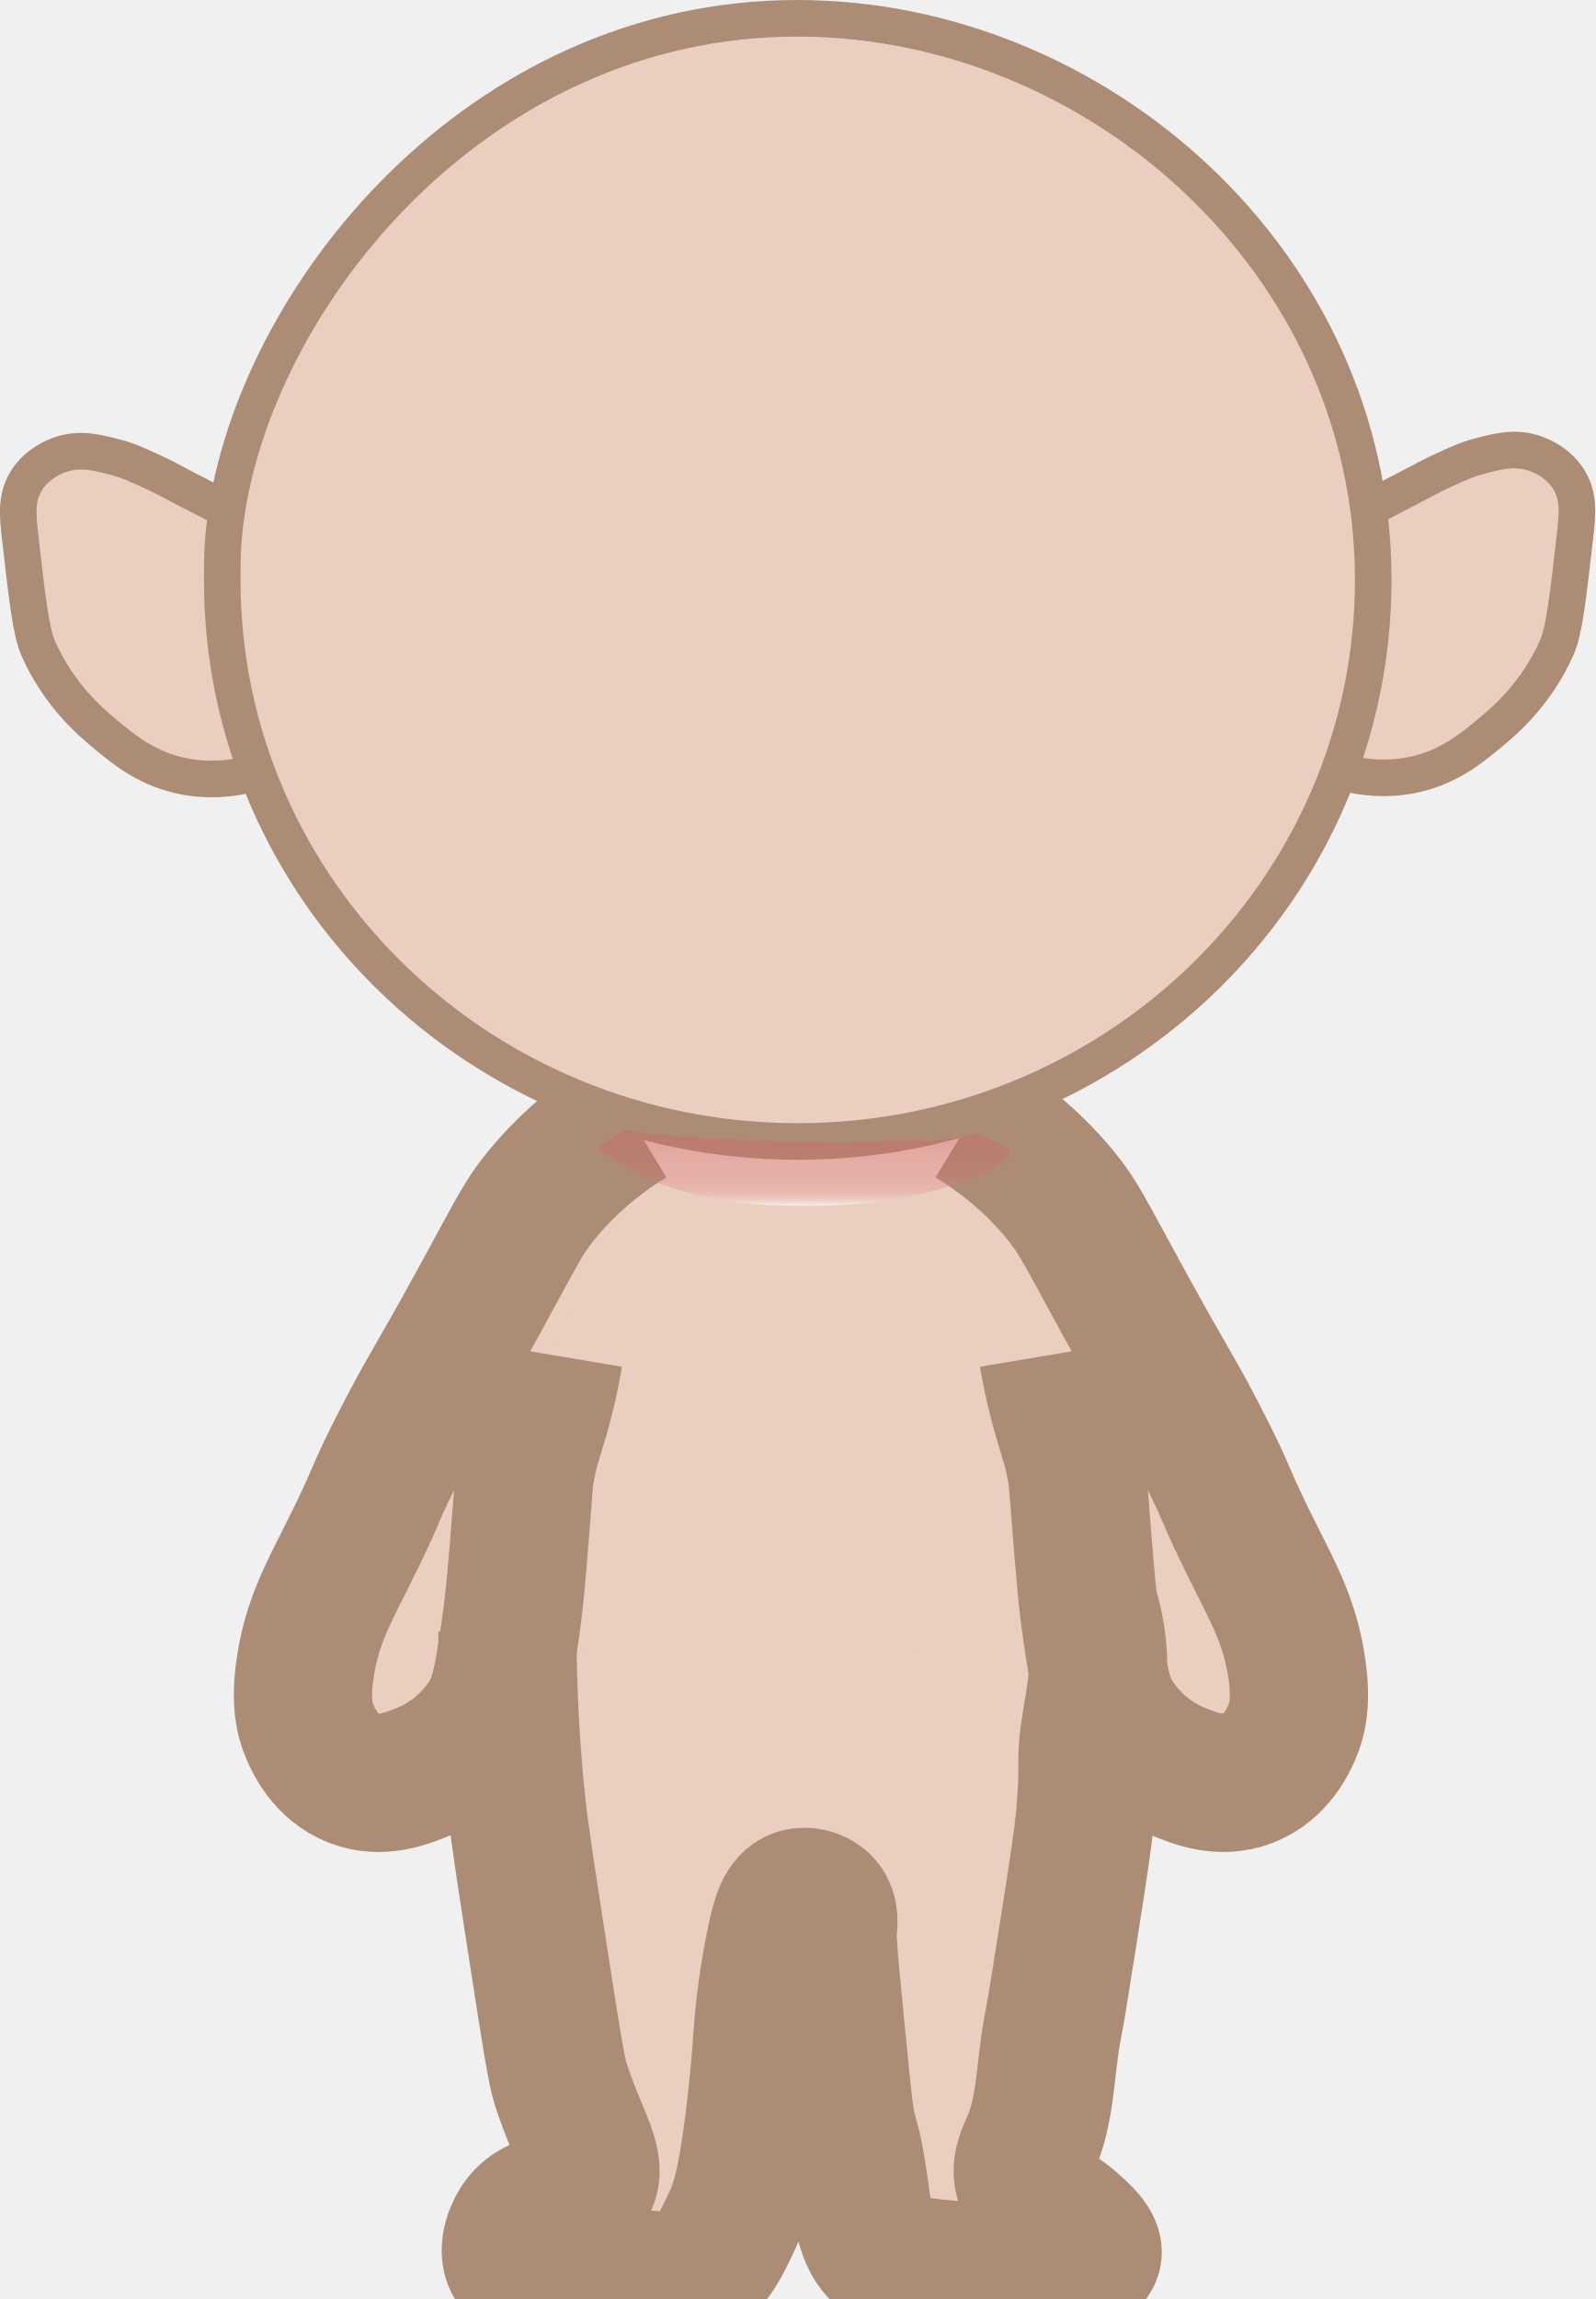
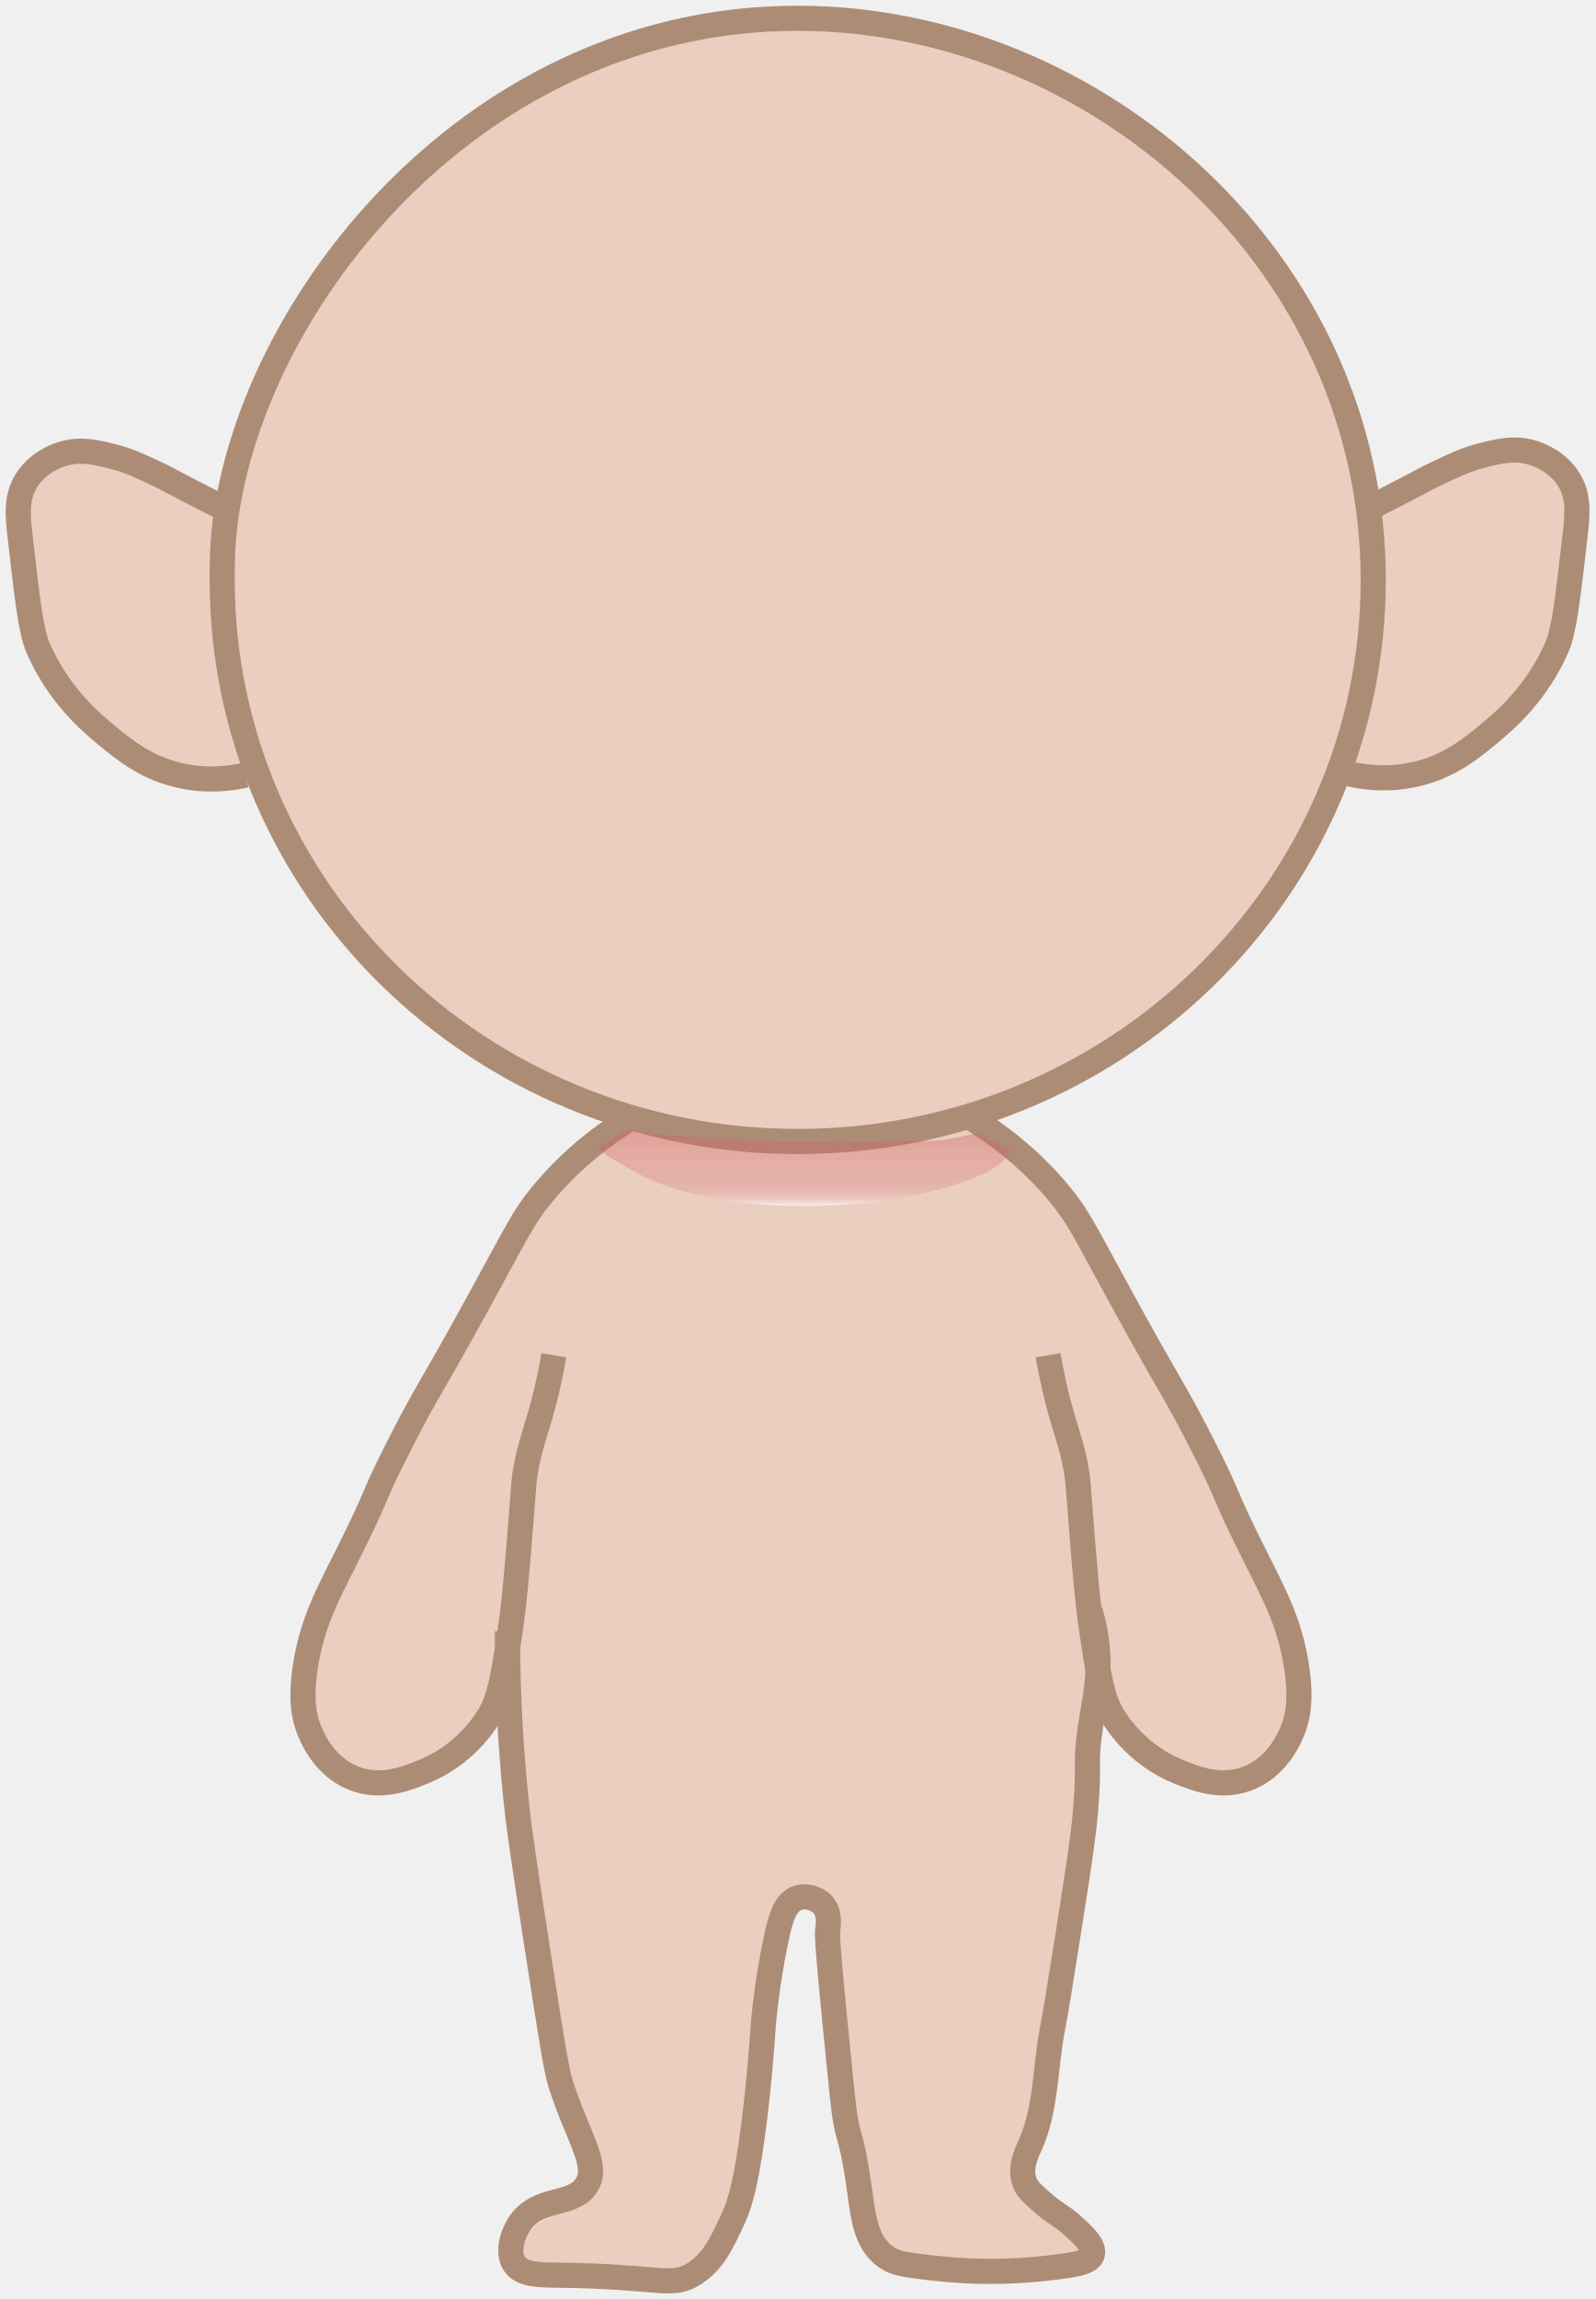
<svg xmlns="http://www.w3.org/2000/svg" width="126.945mm" height="182.907mm" viewBox="0 0 126.945 182.907" version="1.1" id="svg5" xml:space="preserve">
  <defs id="defs2">
    <style id="style1277">
      .cls-1, .cls-2 {
        stroke-width: 12px;
      }

      .cls-1, .cls-2, .cls-3, .cls-4, .cls-5, .cls-6, .cls-7 {
        stroke-miterlimit: 10;
      }

      .cls-1, .cls-2, .cls-5, .cls-7 {
        stroke: #ad8c76;
      }

      .cls-1, .cls-5 {
        fill: none;
      }

      .cls-2 {
        fill: #eaeadd;
      }

      .cls-8 {
        fill: url(#linear-gradient);
      }

      .cls-8, .cls-9, .cls-10, .cls-11, .cls-12, .cls-13, .cls-14, .cls-15, .cls-16, .cls-17, .cls-18, .cls-19, .cls-20, .cls-21, .cls-22, .cls-23, .cls-24 {
        stroke-width: 0px;
      }

      .cls-9, .cls-18 {
        opacity: .11;
      }

      .cls-9, .cls-23 {
        fill: #fff;
      }

      .cls-3 {
        fill: url(#linear-gradient-4);
        opacity: .76;
        stroke: url(#linear-gradient-5);
      }

      .cls-4 {
        fill: #877b68;
        stroke: #5b4f3c;
        stroke-width: .25px;
      }

      .cls-10 {
        fill: #d3675a;
      }

      .cls-11, .cls-7 {
        fill: #eacebf;
      }

      .cls-12 {
        fill: url(#linear-gradient-7);
        opacity: .54;
      }

      .cls-13 {
        fill: #998274;
      }

      .cls-14 {
        fill: #d6cbb7;
      }

      .cls-15 {
        fill: #231f20;
      }

      .cls-16 {
        fill: #efebe0;
      }

      .cls-25 {
        opacity: .43;
      }

      .cls-26 {
        opacity: .64;
      }

      .cls-27 {
        opacity: .59;
      }

      .cls-28 {
        opacity: .62;
      }

      .cls-17 {
        fill: #d8c7b9;
      }

      .cls-29, .cls-6 {
        opacity: .72;
      }

      .cls-5, .cls-7 {
        stroke-width: 11px;
      }

      .cls-18 {
        fill: #eaece7;
      }

      .cls-19 {
        fill: url(#linear-gradient-8);
      }

      .cls-20 {
        fill: url(#linear-gradient-6);
      }

      .cls-6 {
        fill: url(#linear-gradient-2);
        stroke: url(#linear-gradient-3);
      }

      .cls-21 {
        fill: #e2ad9d;
      }

      .cls-22 {
        fill: #b8a28a;
      }

      .cls-24 {
        fill: #c29f90;
      }
    </style>
    <linearGradient id="linear-gradient-7" x1="294.35" y1="479.96" x2="294.35" y2="459.78" gradientUnits="userSpaceOnUse" gradientTransform="matrix(0.2645833,0,0,0.2645833,49.37994,16.10548)">
      <stop offset="0" stop-color="#fff" id="stop1317" />
      <stop offset=".03" stop-color="rgba(248, 230, 230, .96)" stop-opacity=".96" id="stop1319" />
      <stop offset=".08" stop-color="rgba(239, 199, 200, .9)" stop-opacity=".9" id="stop1321" />
      <stop offset=".14" stop-color="rgba(231, 171, 173, .86)" stop-opacity=".86" id="stop1323" />
      <stop offset=".2" stop-color="rgba(225, 147, 150, .82)" stop-opacity=".82" id="stop1325" />
      <stop offset=".27" stop-color="rgba(219, 129, 132, .78)" stop-opacity=".78" id="stop1327" />
      <stop offset=".36" stop-color="rgba(215, 114, 118, .76)" stop-opacity=".76" id="stop1329" />
      <stop offset=".46" stop-color="rgba(213, 104, 108, .74)" stop-opacity=".74" id="stop1331" />
      <stop offset=".6" stop-color="rgba(211, 98, 102, .73)" stop-opacity=".73" id="stop1333" />
      <stop offset="1" stop-color="#d36165" stop-opacity=".73" id="stop1335" />
    </linearGradient>
  </defs>
  <g id="layer1" transform="translate(-63.26896,-47.26015)">
    <path class="cls-11" d="m 103.246,180.171 c 1.386,1.912 5.345,0.254 13.621,-0.208 1.815,-0.101 4.916,-0.265 8.938,0 3.424,0.224 4.098,0.536 7.662,0.627 0.286,0.008 0.108,0 6.596,0 2.82,0 4.231,0 4.257,0 1.31,0.03 2.828,0.09 4.895,0 1.296,-0.055 1.947,-0.088 2.127,-0.208 1.535,-1.037 -0.101,-4.837 -1.701,-12.522 -1.048,-5.026 -0.913,-6.118 -2.127,-10.435 -0.863,-3.067 -1.024,-2.854 -1.916,-5.844 -2.675,-8.979 -1.879,-13.141 -4.683,-14.402 -0.357,-0.161 -1.728,-0.107 -4.469,0 -4.252,0.167 -4.487,0.427 -7.022,0.419 -3.111,-0.014 -2.887,-0.405 -6.384,-0.419 -2.961,-0.011 -3.389,0.268 -5.321,0 -2.916,-0.408 -3.368,-1.242 -4.469,-0.834 -1.41,0.523 -1.482,2.191 -2.979,7.097 -1.077,3.524 -2.188,6.424 -2.768,7.931 -1.556,4.06 -1.836,4.044 -2.342,6.052 -0.574,2.282 -0.251,2.451 -0.852,7.097 -0.278,2.156 -0.669,4.613 -1.064,7.097 -0.254,1.598 -0.537,3.313 -0.426,5.636 0.079,1.669 0.122,2.501 0.426,2.922 z" id="path1343" />
    <g id="g1373" transform="matrix(0.2645833,0,0,0.2645833,49.37994,16.10548)">
      <g id="g1363">
        <path class="cls-16" d="m 265.24,797.12 c 8.87,-13.1 11.47,-28.63 11.47,-28.63 1.98,-11.81 2.23,-20.89 2.55,-32.84 0.27,-9.99 1.53,-19.92 2.12,-29.89 0.39,-6.5 0.65,-11.79 4.67,-15.16 3.4,-2.84 9.05,-3.97 12.75,-1.68 2.99,1.85 3.78,5.36 4.67,12.21 1.63,12.38 1.73,21.28 2.12,29.89 0.52,11.3 1.42,19.14 1.7,21.47 0.63,5.31 1.27,9.15 2.55,16.84 1.66,9.99 2.38,12.72 3.4,15.58 1.99,5.58 3.23,9.04 6.37,11.79 2.74,2.4 5.41,2.93 17,4.21 18.02,1.99 22.81,1.92 26.77,1.68 8.57,-0.51 14.38,-0.93 15.72,-4.21 1.3,-3.18 -2.23,-7.46 -5.1,-10.95 -7.06,-8.58 -12.51,-8.33 -14.45,-13.47 -1.75,-4.62 1.82,-7.02 5.95,-18.1 2.39,-6.42 3.72,-14.94 6.37,-32 0.66,-4.22 1.63,-10.52 2.55,-18.95 1.87,-17.16 0.81,-18.33 2.55,-29.47 1.98,-12.68 3.55,-12.47 4.25,-22.31 0.69,-9.75 -0.86,-9.85 0,-20.21 0.86,-10.27 2.76,-14.74 0,-17.26 -1.89,-1.72 -4.16,-0.87 -11.47,-0.42 -4.21,0.26 -0.62,-0.2 -20.82,-0.42 -10.43,-0.12 -15.65,-0.17 -18.7,0 -8.91,0.51 -10.07,1.35 -17,1.26 -6.32,-0.08 -6.31,-0.79 -14.87,-1.26 -7.77,-0.43 -13.85,-0.19 -18.27,0 -10.35,0.44 -9.85,1.16 -17.42,1.26 -7.83,0.11 -7.86,-0.66 -19.12,-0.84 -9.77,-0.16 -8.98,0.43 -14.87,0 -3.19,-0.23 -8,-0.74 -14.87,-0.84 -5.47,-0.08 -6.01,0.19 -6.37,0.42 -3.74,2.38 -2.09,9.41 -0.42,26.95 1.02,10.71 0.46,8.7 1.7,21.47 0.61,6.33 1.3,13.39 2.55,22.31 1.27,9.09 2.48,15.41 4.67,26.95 2.96,15.56 3.46,16.29 5.52,28.21 2.76,15.91 1.73,13.81 2.97,18.1 2.46,8.48 5.54,13.52 2.97,18.1 -1.05,1.88 -2.69,3.04 -5.52,5.05 -4.28,3.03 -6.35,2.86 -9.35,5.89 -1.44,1.45 -3.2,3.23 -3.4,5.89 -0.28,3.71 2.66,6.45 2.97,6.74 2.71,2.45 5.91,2.22 14.02,2.11 11.4,-0.17 17.1,-0.25 19.55,0 6.58,0.67 9.61,1.87 13.6,0 3.07,-1.44 4.82,-3.8 5.95,-5.47 z" id="path1345" style="fill:#eacebf;fill-opacity:1" />
        <g id="g1361">
          <polyline class="cls-17" points="208.85 654.2 208.85 647.14 381.43 647.14 378.26 667.92 209.18 667.92" id="polyline1347" style="fill:#eacebf;fill-opacity:1" />
          <polygon class="cls-17" points="215.28,708.99 214,689.09 286.07,690.6 281.18,708.99 " id="polygon1349" style="fill:#eacebf;fill-opacity:1" />
          <polygon class="cls-17" points="371.53,711.44 377.47,690.66 307.01,690.66 309.39,711.44 " id="polygon1351" style="fill:#eacebf;fill-opacity:1" />
          <polygon class="cls-17" points="223.48,753.79 221.12,733.4 279.27,735.65 276.54,753.79 " id="polygon1353" style="fill:#eacebf;fill-opacity:1" />
          <polyline class="cls-17" points="310.58 743.59 310.58 733.4 367.97 733.4 365.54 755.86 310.58 755.86" id="polyline1355" style="fill:#eacebf;fill-opacity:1" />
          <polygon class="cls-17" points="251.02,800.45 229.44,800.45 208.85,800.45 212.54,787.86 221.89,781.96 227.42,776.91 274.61,776.91 269.81,794.96 " id="polygon1357" style="fill:#eacebf;fill-opacity:1" />
          <polygon class="cls-17" points="314.66,777.12 360.98,776.79 370.1,784.5 374.72,789.8 376.79,794.98 374.48,799.44 356.12,800.28 337.27,799.07 322.8,798.59 317.58,790.52 314.66,782.45 " id="polygon1359" style="fill:#eacebf;fill-opacity:1" />
        </g>
      </g>
    </g>
-     <path class="cls-7" d="m 113.441,136.234 c -1.913,1.167 -4.569,3.074 -7.019,6.038 -1.495,1.807 -1.908,2.794 -4.987,8.416 -4.04,7.377 -3.932,6.781 -6.096,10.98 -2.707,5.249 -1.598,3.702 -4.617,9.7 -1.413,2.805 -2.611,5.04 -3.141,8.416 -0.437,2.783 -0.09,4.252 0.37,5.308 0.262,0.601 1.209,2.775 3.508,3.659 2.156,0.831 4.165,0.011 5.54,-0.548 3.209,-1.307 4.81,-3.797 5.173,-4.392 0.87,-1.426 1.146,-3.167 1.662,-6.588 0.381,-2.527 0.564,-4.794 0.923,-9.332 0.217,-2.717 0.206,-2.963 0.37,-3.842 0.415,-2.228 0.976,-3.297 1.662,-6.22 0.28,-1.191 0.455,-2.162 0.553,-2.744" id="path1377" />
-     <path class="cls-7" d="m 140.579,136.234 c 1.913,1.167 4.569,3.074 7.019,6.038 1.495,1.807 1.908,2.794 4.987,8.416 4.04,7.377 3.932,6.781 6.096,10.98 2.707,5.249 1.598,3.702 4.617,9.7 1.413,2.805 2.611,5.04 3.141,8.416 0.437,2.783 0.09,4.252 -0.37,5.308 -0.262,0.601 -1.209,2.775 -3.508,3.659 -2.156,0.831 -4.165,0.011 -5.54,-0.548 -3.209,-1.307 -4.81,-3.797 -5.173,-4.392 -0.87,-1.426 -1.146,-3.167 -1.662,-6.588 -0.381,-2.527 -0.564,-4.794 -0.923,-9.332 -0.217,-2.717 -0.206,-2.963 -0.37,-3.842 -0.415,-2.228 -0.976,-3.297 -1.662,-6.22 -0.28,-1.191 -0.455,-2.162 -0.553,-2.744" id="path1379" />
-     <path class="cls-5" d="m 103.649,177.041 c 0.005,5.763 0.373,10.501 0.738,13.906 0.246,2.307 0.781,5.747 1.847,12.626 0.87,5.607 1.312,8.432 1.662,9.514 1.418,4.371 3.093,6.421 2.032,8.051 -1.122,1.72 -3.887,0.804 -5.358,3.111 -0.564,0.884 -0.937,2.246 -0.37,3.111 0.603,0.915 2.016,0.894 3.694,0.915 8.091,0.101 8.874,1.056 10.713,-0.183 1.437,-0.968 2.058,-2.294 2.955,-4.21 0.5,-1.066 1.037,-2.521 1.662,-7.318 0.489,-3.754 0.712,-7.099 0.738,-7.504 0.026,-0.386 0.235,-3.651 1.109,-7.686 0.31,-1.434 0.661,-2.768 1.662,-3.111 0.669,-0.23 1.561,0.008 2.032,0.548 0.587,0.675 0.418,1.693 0.37,2.013 -0.093,0.627 0.307,4.625 1.109,12.626 0.492,4.916 0.661,2.471 1.479,8.416 0.246,1.799 0.479,3.839 2.032,4.94 0.675,0.479 1.331,0.59 2.402,0.733 3.485,0.463 6.982,0.677 11.822,0 0.971,-0.135 2.032,-0.312 2.217,-0.915 0.22,-0.717 -0.905,-1.709 -1.662,-2.379 -0.915,-0.81 -1.302,-0.844 -2.402,-1.831 -0.728,-0.651 -1.095,-0.987 -1.294,-1.463 -0.484,-1.167 0.143,-2.437 0.37,-2.929 1.355,-2.937 1.214,-6.347 1.847,-9.514 0.249,-1.244 0.595,-3.453 1.294,-7.869 0.743,-4.723 1.119,-7.125 1.294,-9.149 0.36,-4.231 -0.037,-3.794 0.37,-6.588 0.347,-2.384 0.844,-4.128 0.553,-6.771 -0.13,-1.183 -0.373,-2.133 -0.553,-2.744" id="path1381" />
-     <g id="g1389" transform="matrix(0.2645833,0,0,0.2645833,49.37994,16.10548)">
-       <path class="cls-7" d="m 126.39,350.83 c -4.08,0.93 -10.68,1.88 -18.44,0.39 -11.06,-2.12 -18.1,-7.98 -23.93,-12.83 -4.43,-3.68 -13.86,-11.7 -20.01,-25.65 -2.19,-4.96 -3.29,-14.58 -5.49,-33.82 -0.74,-6.42 -1.19,-11.7 1.96,-16.71 3.22,-5.12 8.45,-7.18 10.2,-7.77 5.86,-2 11.02,-0.65 16.48,0.78 3.99,1.04 6.85,2.38 11.77,4.66 3.02,1.4 4.43,2.23 10.59,5.44 4.16,2.17 7.57,3.92 9.81,5.05" id="path1383" />
-       <path class="cls-7" d="m 458.39,350.48 c 4.08,0.93 10.68,1.88 18.44,0.39 11.06,-2.12 18.1,-7.98 23.93,-12.83 4.43,-3.68 13.86,-11.7 20.01,-25.65 2.19,-4.96 3.29,-14.58 5.49,-33.82 0.74,-6.42 1.19,-11.7 -1.96,-16.71 -3.22,-5.12 -8.45,-7.18 -10.2,-7.77 -5.86,-2 -11.02,-0.65 -16.48,0.78 -3.99,1.04 -6.85,2.38 -11.77,4.66 -3.02,1.4 -4.43,2.23 -10.59,5.44 -4.16,2.17 -7.57,3.92 -9.81,5.05" id="path1385" />
-       <path class="cls-7" d="m 465.53,292.12 c 0,93.27 -77.5,168.87 -173.1,168.87 -95.6,0 -173.1,-75.61 -173.1,-168.87 0,-3.7 -0.08,-9.82 0.94,-17.72 8.7,-67.18 75.82,-151.22 172.16,-151.15 89.91,0.06 173.1,73.35 173.1,168.87 z" id="path1387" />
+     <path class="cls-7" d="m 113.441,136.234 c -1.913,1.167 -4.569,3.074 -7.019,6.038 -1.495,1.807 -1.908,2.794 -4.987,8.416 -4.04,7.377 -3.932,6.781 -6.096,10.98 -2.707,5.249 -1.598,3.702 -4.617,9.7 -1.413,2.805 -2.611,5.04 -3.141,8.416 -0.437,2.783 -0.09,4.252 0.37,5.308 0.262,0.601 1.209,2.775 3.508,3.659 2.156,0.831 4.165,0.011 5.54,-0.548 3.209,-1.307 4.81,-3.797 5.173,-4.392 0.87,-1.426 1.146,-3.167 1.662,-6.588 0.381,-2.527 0.564,-4.794 0.923,-9.332 0.217,-2.717 0.206,-2.963 0.37,-3.842 0.415,-2.228 0.976,-3.297 1.662,-6.22 0.28,-1.191 0.455,-2.162 0.553,-2.744" id="path1377" style="stroke-width:2;stroke-dasharray:none" />
+     <path class="cls-7" d="m 140.579,136.234 c 1.913,1.167 4.569,3.074 7.019,6.038 1.495,1.807 1.908,2.794 4.987,8.416 4.04,7.377 3.932,6.781 6.096,10.98 2.707,5.249 1.598,3.702 4.617,9.7 1.413,2.805 2.611,5.04 3.141,8.416 0.437,2.783 0.09,4.252 -0.37,5.308 -0.262,0.601 -1.209,2.775 -3.508,3.659 -2.156,0.831 -4.165,0.011 -5.54,-0.548 -3.209,-1.307 -4.81,-3.797 -5.173,-4.392 -0.87,-1.426 -1.146,-3.167 -1.662,-6.588 -0.381,-2.527 -0.564,-4.794 -0.923,-9.332 -0.217,-2.717 -0.206,-2.963 -0.37,-3.842 -0.415,-2.228 -0.976,-3.297 -1.662,-6.22 -0.28,-1.191 -0.455,-2.162 -0.553,-2.744" id="path1379" style="stroke-width:2;stroke-dasharray:none" />
+     <path class="cls-5" d="m 103.649,177.041 c 0.005,5.763 0.373,10.501 0.738,13.906 0.246,2.307 0.781,5.747 1.847,12.626 0.87,5.607 1.312,8.432 1.662,9.514 1.418,4.371 3.093,6.421 2.032,8.051 -1.122,1.72 -3.887,0.804 -5.358,3.111 -0.564,0.884 -0.937,2.246 -0.37,3.111 0.603,0.915 2.016,0.894 3.694,0.915 8.091,0.101 8.874,1.056 10.713,-0.183 1.437,-0.968 2.058,-2.294 2.955,-4.21 0.5,-1.066 1.037,-2.521 1.662,-7.318 0.489,-3.754 0.712,-7.099 0.738,-7.504 0.026,-0.386 0.235,-3.651 1.109,-7.686 0.31,-1.434 0.661,-2.768 1.662,-3.111 0.669,-0.23 1.561,0.008 2.032,0.548 0.587,0.675 0.418,1.693 0.37,2.013 -0.093,0.627 0.307,4.625 1.109,12.626 0.492,4.916 0.661,2.471 1.479,8.416 0.246,1.799 0.479,3.839 2.032,4.94 0.675,0.479 1.331,0.59 2.402,0.733 3.485,0.463 6.982,0.677 11.822,0 0.971,-0.135 2.032,-0.312 2.217,-0.915 0.22,-0.717 -0.905,-1.709 -1.662,-2.379 -0.915,-0.81 -1.302,-0.844 -2.402,-1.831 -0.728,-0.651 -1.095,-0.987 -1.294,-1.463 -0.484,-1.167 0.143,-2.437 0.37,-2.929 1.355,-2.937 1.214,-6.347 1.847,-9.514 0.249,-1.244 0.595,-3.453 1.294,-7.869 0.743,-4.723 1.119,-7.125 1.294,-9.149 0.36,-4.231 -0.037,-3.794 0.37,-6.588 0.347,-2.384 0.844,-4.128 0.553,-6.771 -0.13,-1.183 -0.373,-2.133 -0.553,-2.744" id="path1381" style="stroke-width:2;stroke-dasharray:none" />
+     <g id="g1389" transform="matrix(0.2645833,0,0,0.2645833,49.37994,16.10548)" style="stroke-width:7.559;stroke-dasharray:none">
+       <path class="cls-7" d="m 126.39,350.83 c -4.08,0.93 -10.68,1.88 -18.44,0.39 -11.06,-2.12 -18.1,-7.98 -23.93,-12.83 -4.43,-3.68 -13.86,-11.7 -20.01,-25.65 -2.19,-4.96 -3.29,-14.58 -5.49,-33.82 -0.74,-6.42 -1.19,-11.7 1.96,-16.71 3.22,-5.12 8.45,-7.18 10.2,-7.77 5.86,-2 11.02,-0.65 16.48,0.78 3.99,1.04 6.85,2.38 11.77,4.66 3.02,1.4 4.43,2.23 10.59,5.44 4.16,2.17 7.57,3.92 9.81,5.05" id="path1383" style="stroke-width:7.559;stroke-dasharray:none" />
+       <path class="cls-7" d="m 458.39,350.48 c 4.08,0.93 10.68,1.88 18.44,0.39 11.06,-2.12 18.1,-7.98 23.93,-12.83 4.43,-3.68 13.86,-11.7 20.01,-25.65 2.19,-4.96 3.29,-14.58 5.49,-33.82 0.74,-6.42 1.19,-11.7 -1.96,-16.71 -3.22,-5.12 -8.45,-7.18 -10.2,-7.77 -5.86,-2 -11.02,-0.65 -16.48,0.78 -3.99,1.04 -6.85,2.38 -11.77,4.66 -3.02,1.4 -4.43,2.23 -10.59,5.44 -4.16,2.17 -7.57,3.92 -9.81,5.05" id="path1385" style="stroke-width:7.559;stroke-dasharray:none" />
+       <path class="cls-7" d="m 465.53,292.12 c 0,93.27 -77.5,168.87 -173.1,168.87 -95.6,0 -173.1,-75.61 -173.1,-168.87 0,-3.7 -0.08,-9.82 0.94,-17.72 8.7,-67.18 75.82,-151.22 172.16,-151.15 89.91,0.06 173.1,73.35 173.1,168.87 z" id="path1387" style="stroke-width:7.559;stroke-dasharray:none" />
    </g>
    <path class="cls-12" d="m 111.327,138.994 c 0.426,0.296 0.365,0.259 0.505,0.352 0,0 0.333,0.222 0.701,0.439 0.357,0.212 1.527,0.886 2.297,1.249 1.828,0.865 4.384,1.402 4.958,1.519 3.167,0.648 5.776,0.646 7.8,0.646 2.847,0 4.882,-0.249 5.321,-0.304 0.521,-0.066 2.342,-0.304 4.596,-0.873 0.373,-0.095 2.016,-0.516 3.868,-1.291 0,0 1.294,-0.542 2.178,-1.558 0.069,-0.077 0.18,-0.222 0.122,-0.381 -0.058,-0.153 -0.249,-0.233 -0.664,-0.418 0,0 -0.545,-0.243 -1.148,-0.532 -0.384,-0.185 -0.847,-0.418 -0.847,-0.418 0,0 -1.474,0.32 -1.995,0.418 -1.328,0.251 -2.228,0.167 -3.868,0.151 -2.577,-0.021 -2.212,0.175 -5.08,0.191 -0.489,0 -2.066,-0.048 -5.199,-0.151 -2.998,-0.098 -3.442,-0.116 -4.172,-0.151 -0.527,-0.026 -1.802,-0.119 -4.352,-0.304 -1.553,-0.114 -1.865,-0.138 -2.357,-0.267 -0.386,-0.101 -0.553,-0.18 -0.847,-0.151 -0.556,0.05 -0.598,0.397 -1.511,0.913 -0.474,0.267 -0.812,0.357 -0.786,0.532 0.008,0.061 0.056,0.087 0.489,0.389 z" id="path1551" style="fill:url(#linear-gradient-7)" />
  </g>
</svg>
